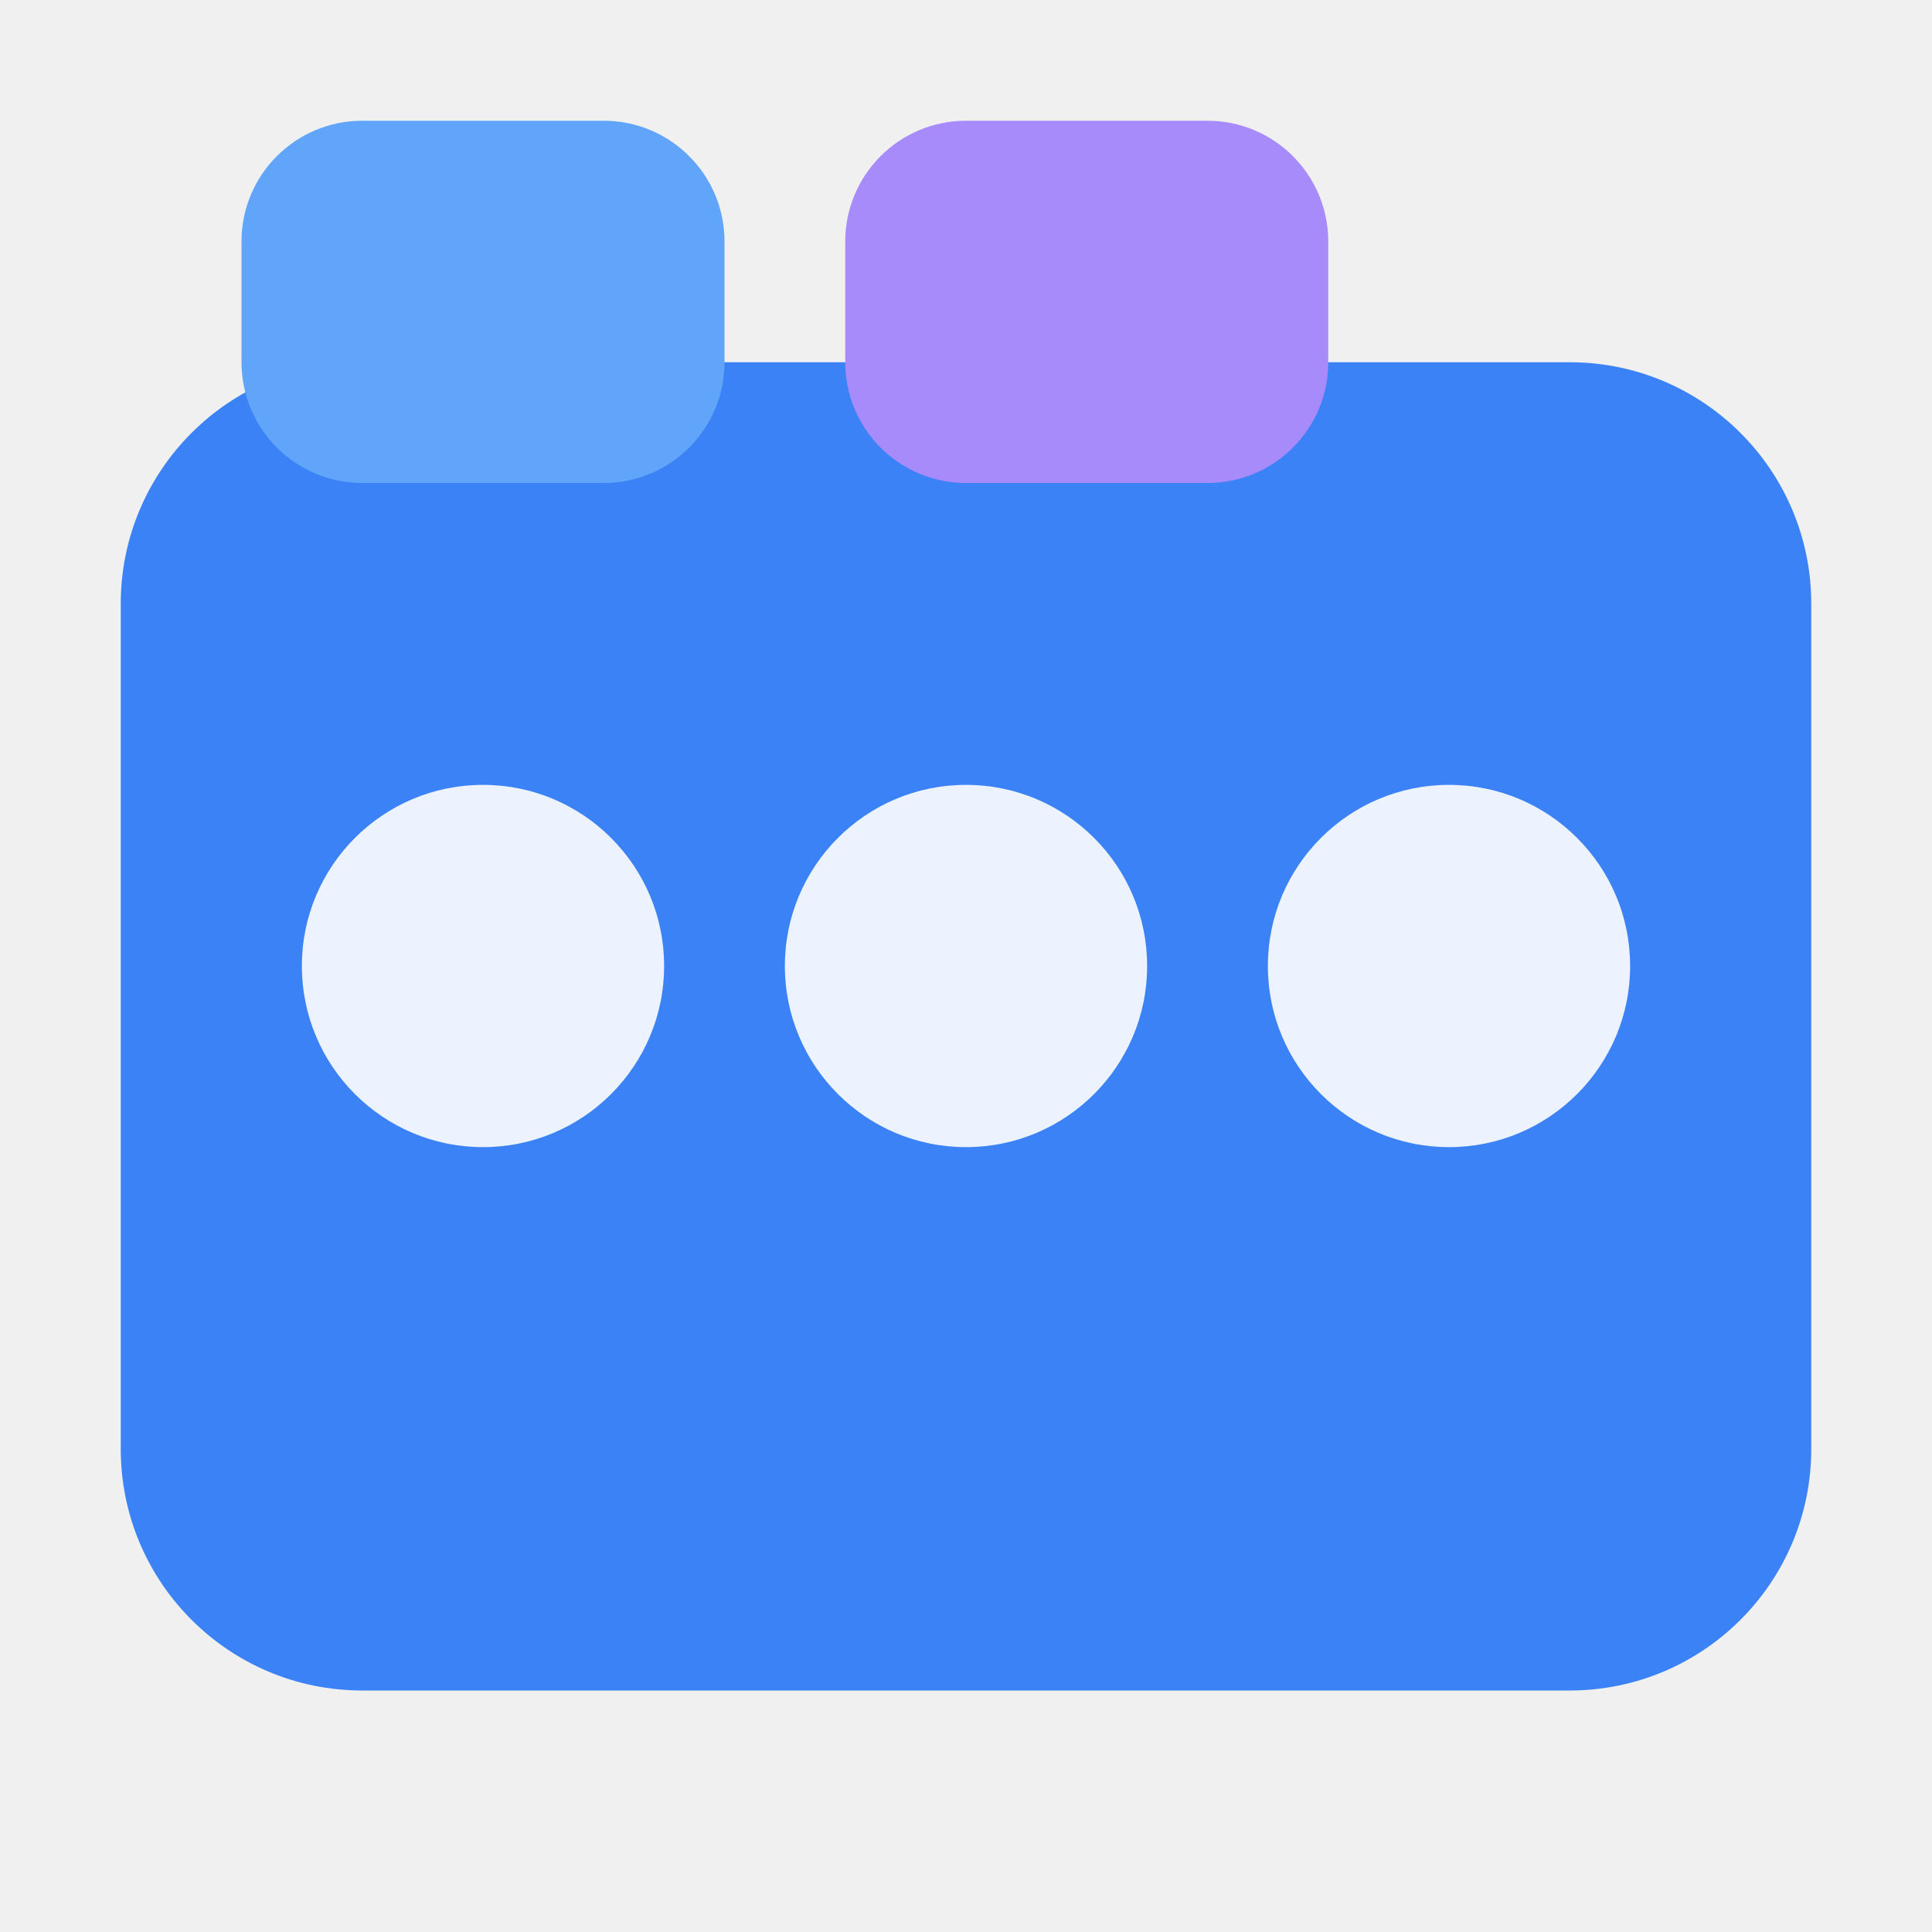
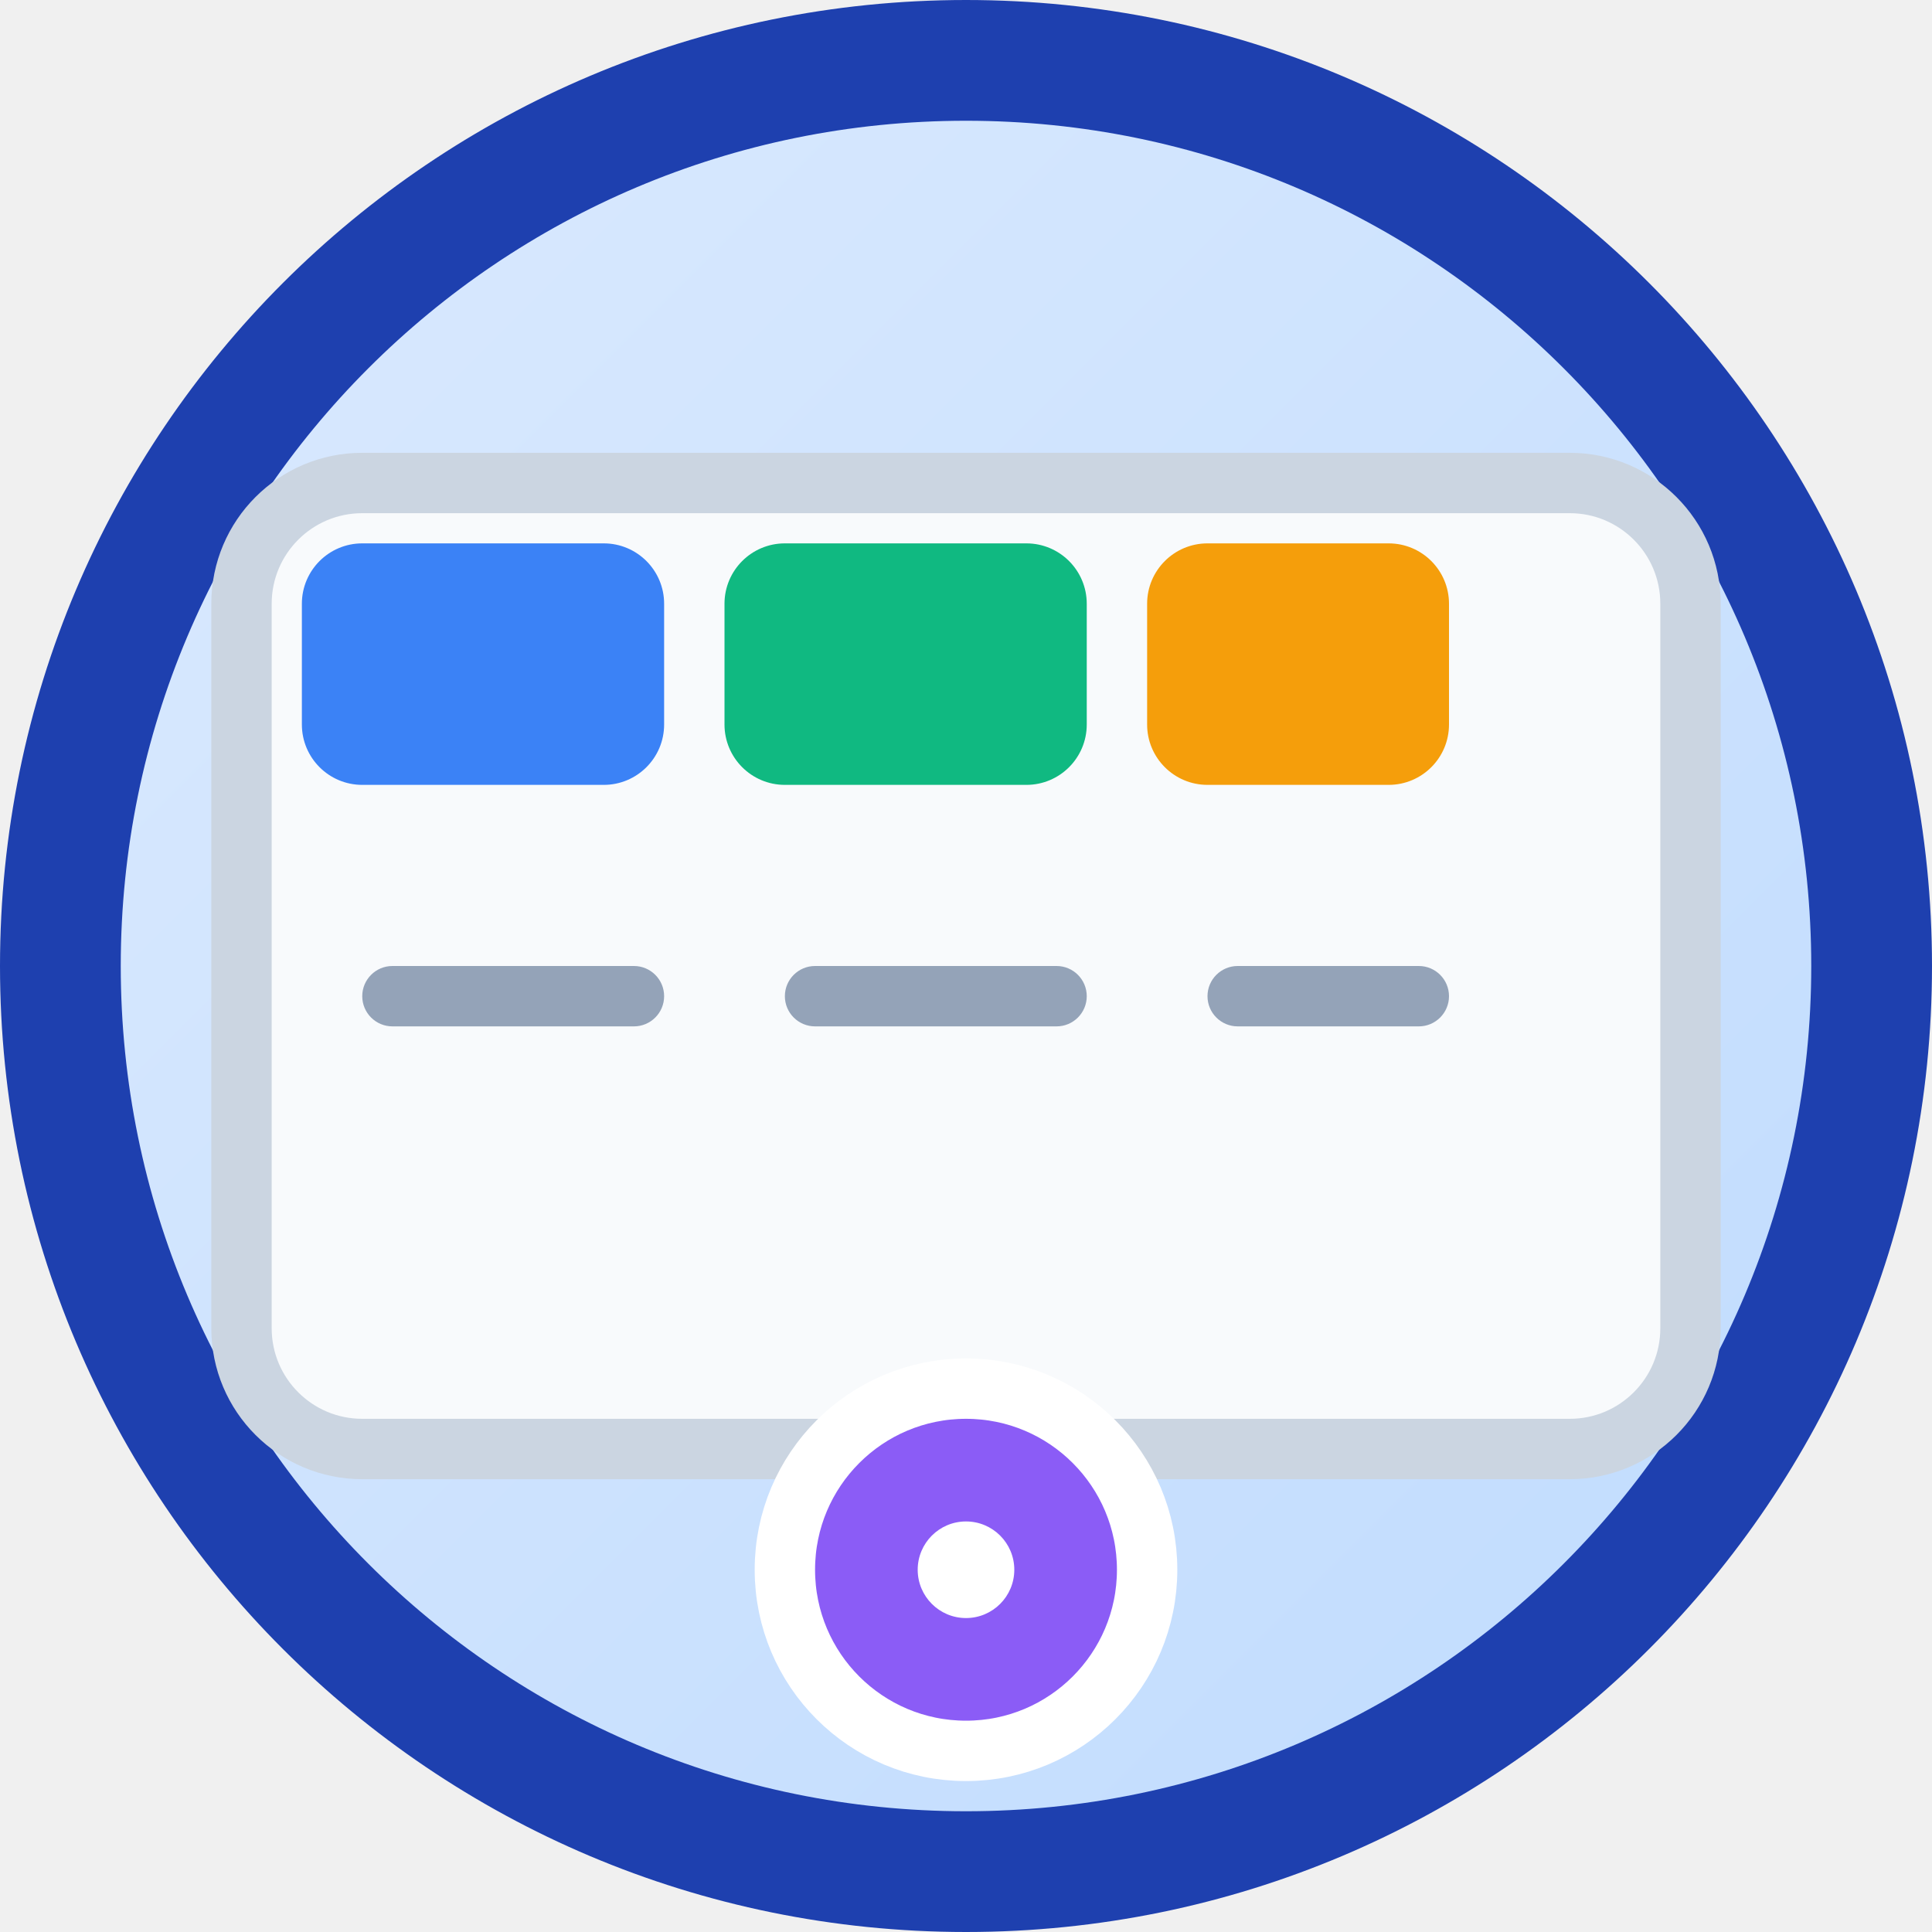
<svg xmlns="http://www.w3.org/2000/svg" viewBox="0 0 16 16" fill="none">
-   <rect x="1" y="3" width="14" height="11" rx="2" fill="#3b82f6" />
-   <rect x="2" y="1" width="4" height="3" rx="1" fill="#60a5fa" />
-   <rect x="7" y="1" width="4" height="3" rx="1" fill="#a78bfa" />
-   <circle cx="4" cy="8" r="1.5" fill="white" opacity="0.9" />
-   <circle cx="8" cy="8" r="1.5" fill="white" opacity="0.9" />
-   <circle cx="12" cy="8" r="1.5" fill="white" opacity="0.9" />
+   <circle cx="8" cy="8" r="7.5" fill="url(#gradient)" stroke="#1e40af" stroke-width="1" />
+   <rect x="2" y="4" width="12" height="8" rx="1" fill="#f8fafc" stroke="#cbd5e1" stroke-width="0.5" />
+   <rect x="2.5" y="4.5" width="3" height="2" rx="0.5" fill="#3b82f6" />
+   <rect x="6" y="4.5" width="3" height="2" rx="0.5" fill="#10b981" />
+   <rect x="9.5" y="4.5" width="2.5" height="2" rx="0.5" fill="#f59e0b" />
+   <rect x="3" y="8" width="2.5" height="0.5" rx="0.25" fill="#94a3b8" />
+   <rect x="6.5" y="8" width="2.5" height="0.5" rx="0.25" fill="#94a3b8" />
+   <rect x="10" y="8" width="2" height="0.5" rx="0.25" fill="#94a3b8" />
+   <circle cx="8" cy="13" r="1.5" fill="#8b5cf6" stroke="#ffffff" stroke-width="0.5" />
+   <circle cx="8" cy="13" r="0.4" fill="#ffffff" />
+   <defs>
+     <linearGradient id="gradient" x1="0%" y1="0%" x2="100%" y2="100%">
+       <stop offset="0%" style="stop-color:#dbeafe;stop-opacity:1" />
+       <stop offset="100%" style="stop-color:#bfdbfe;stop-opacity:1" />
+     </linearGradient>
+   </defs>
</svg>
